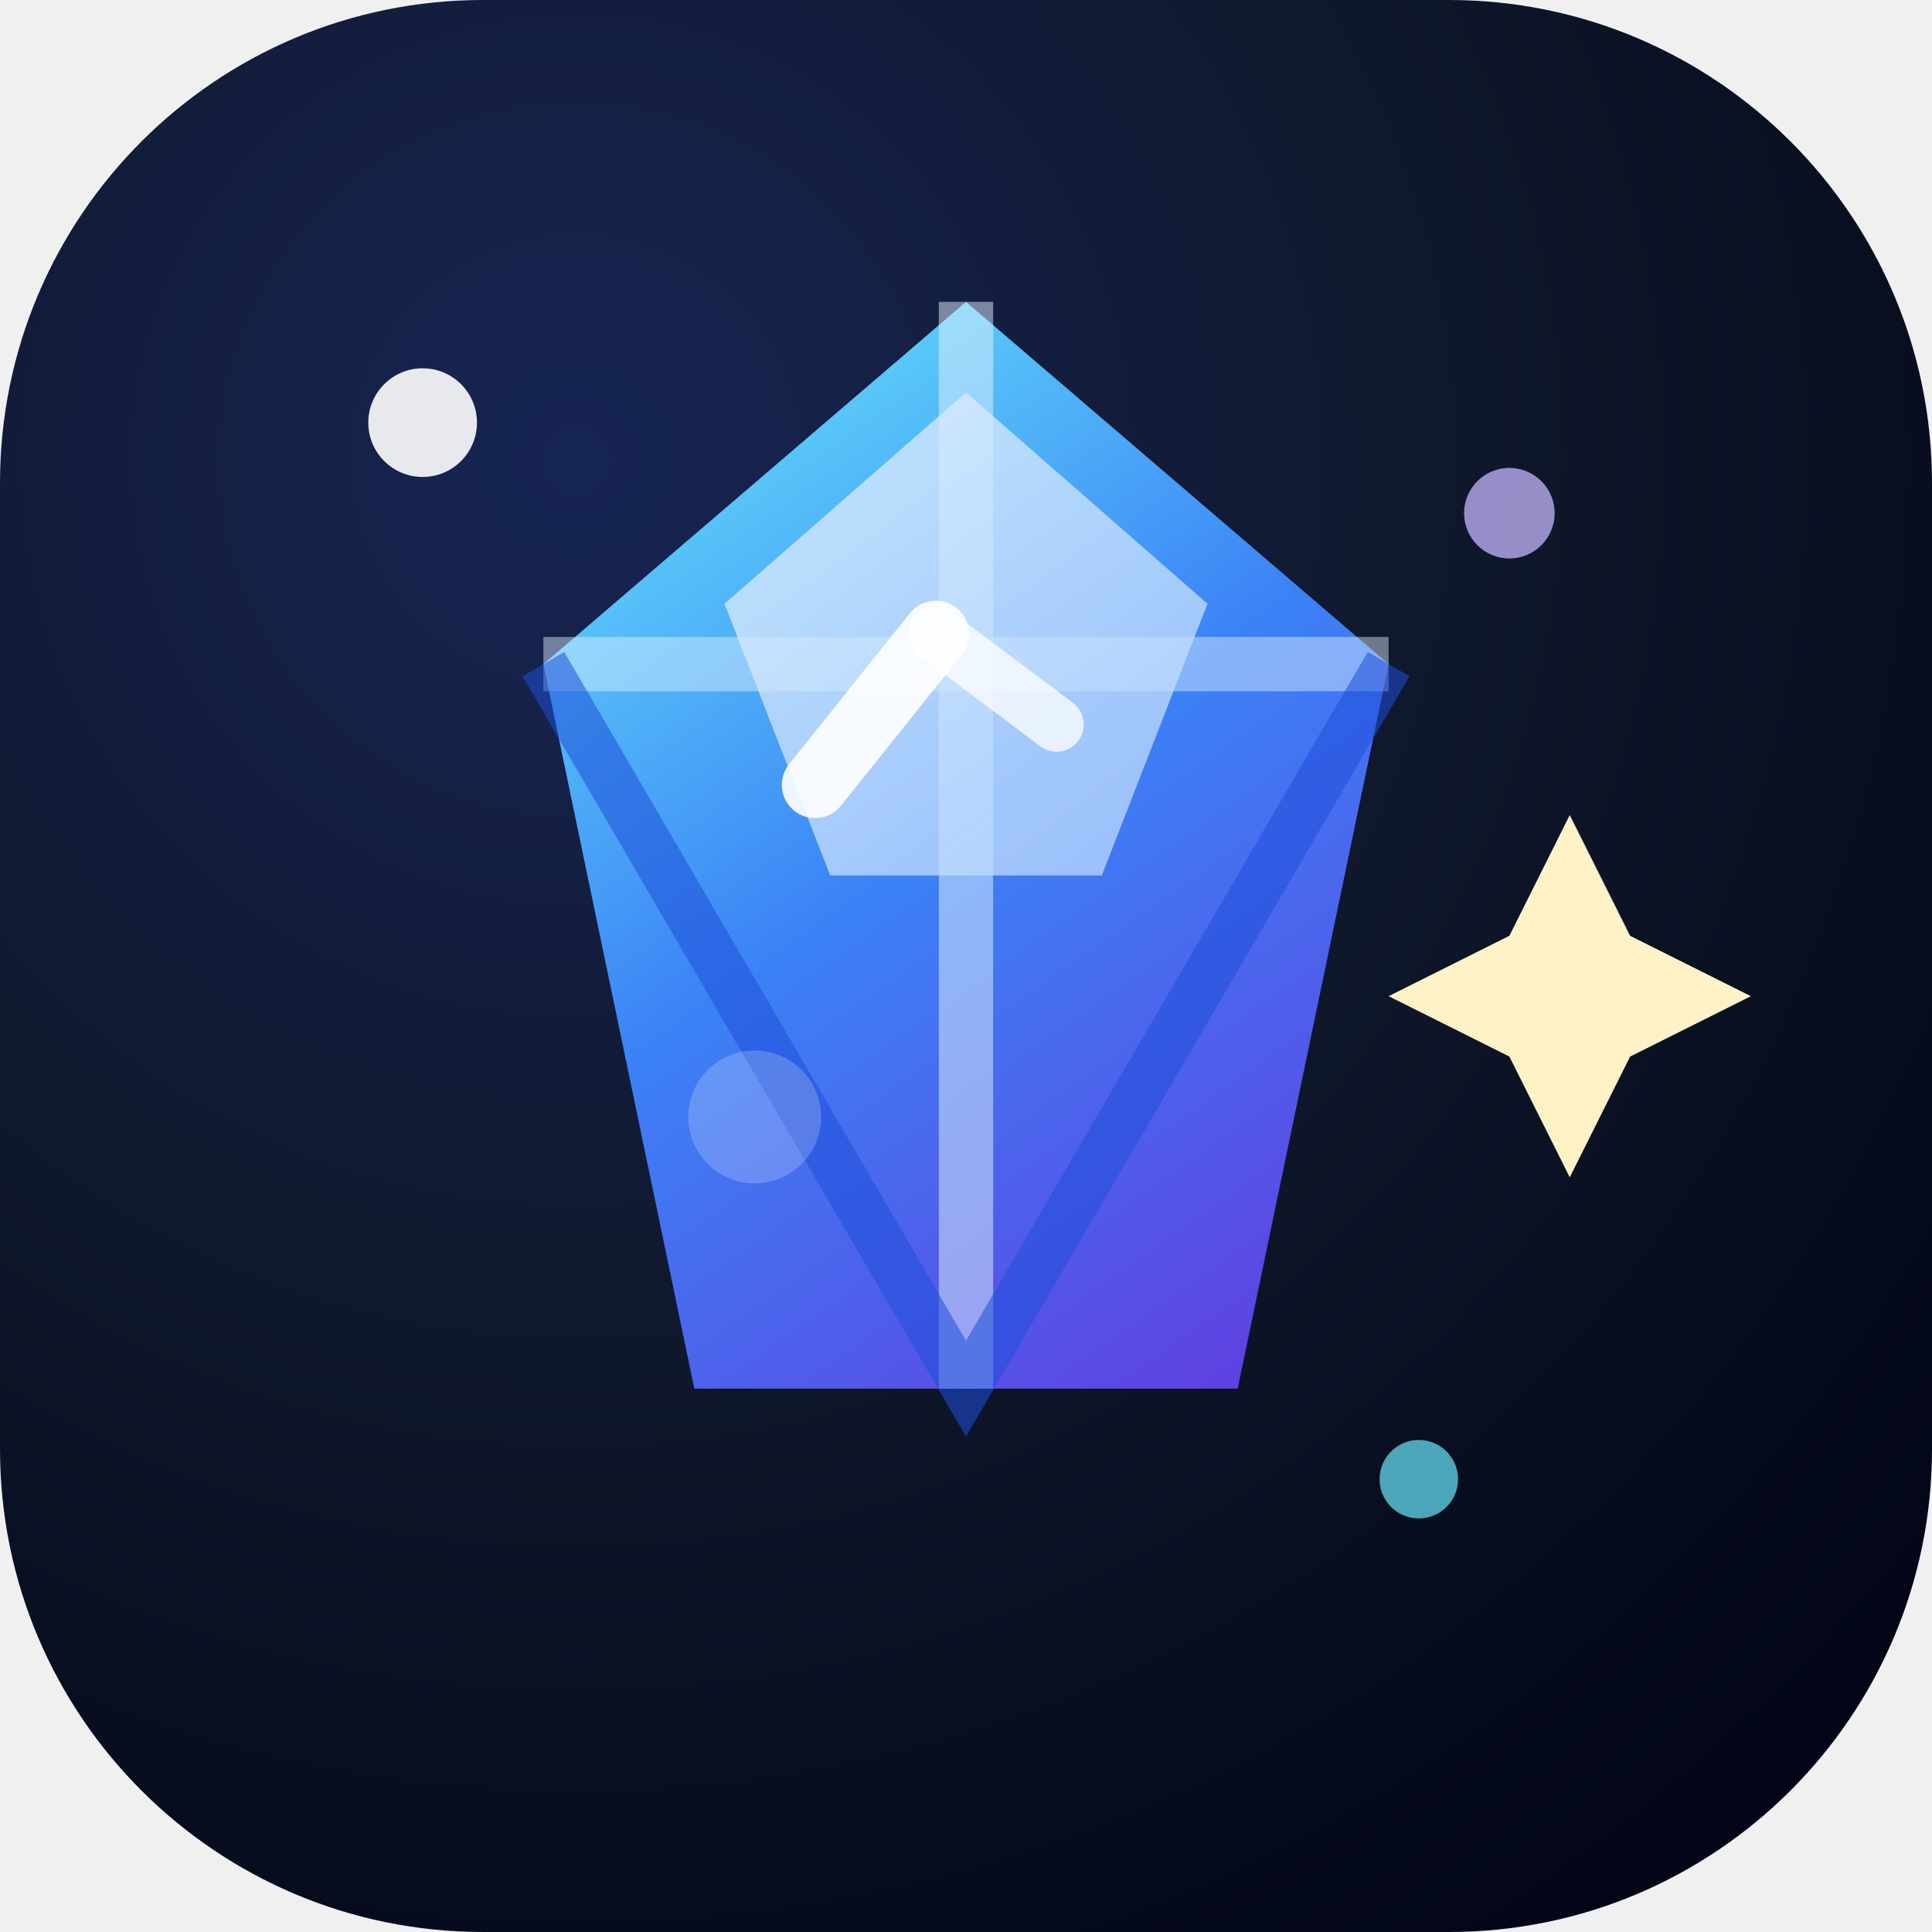
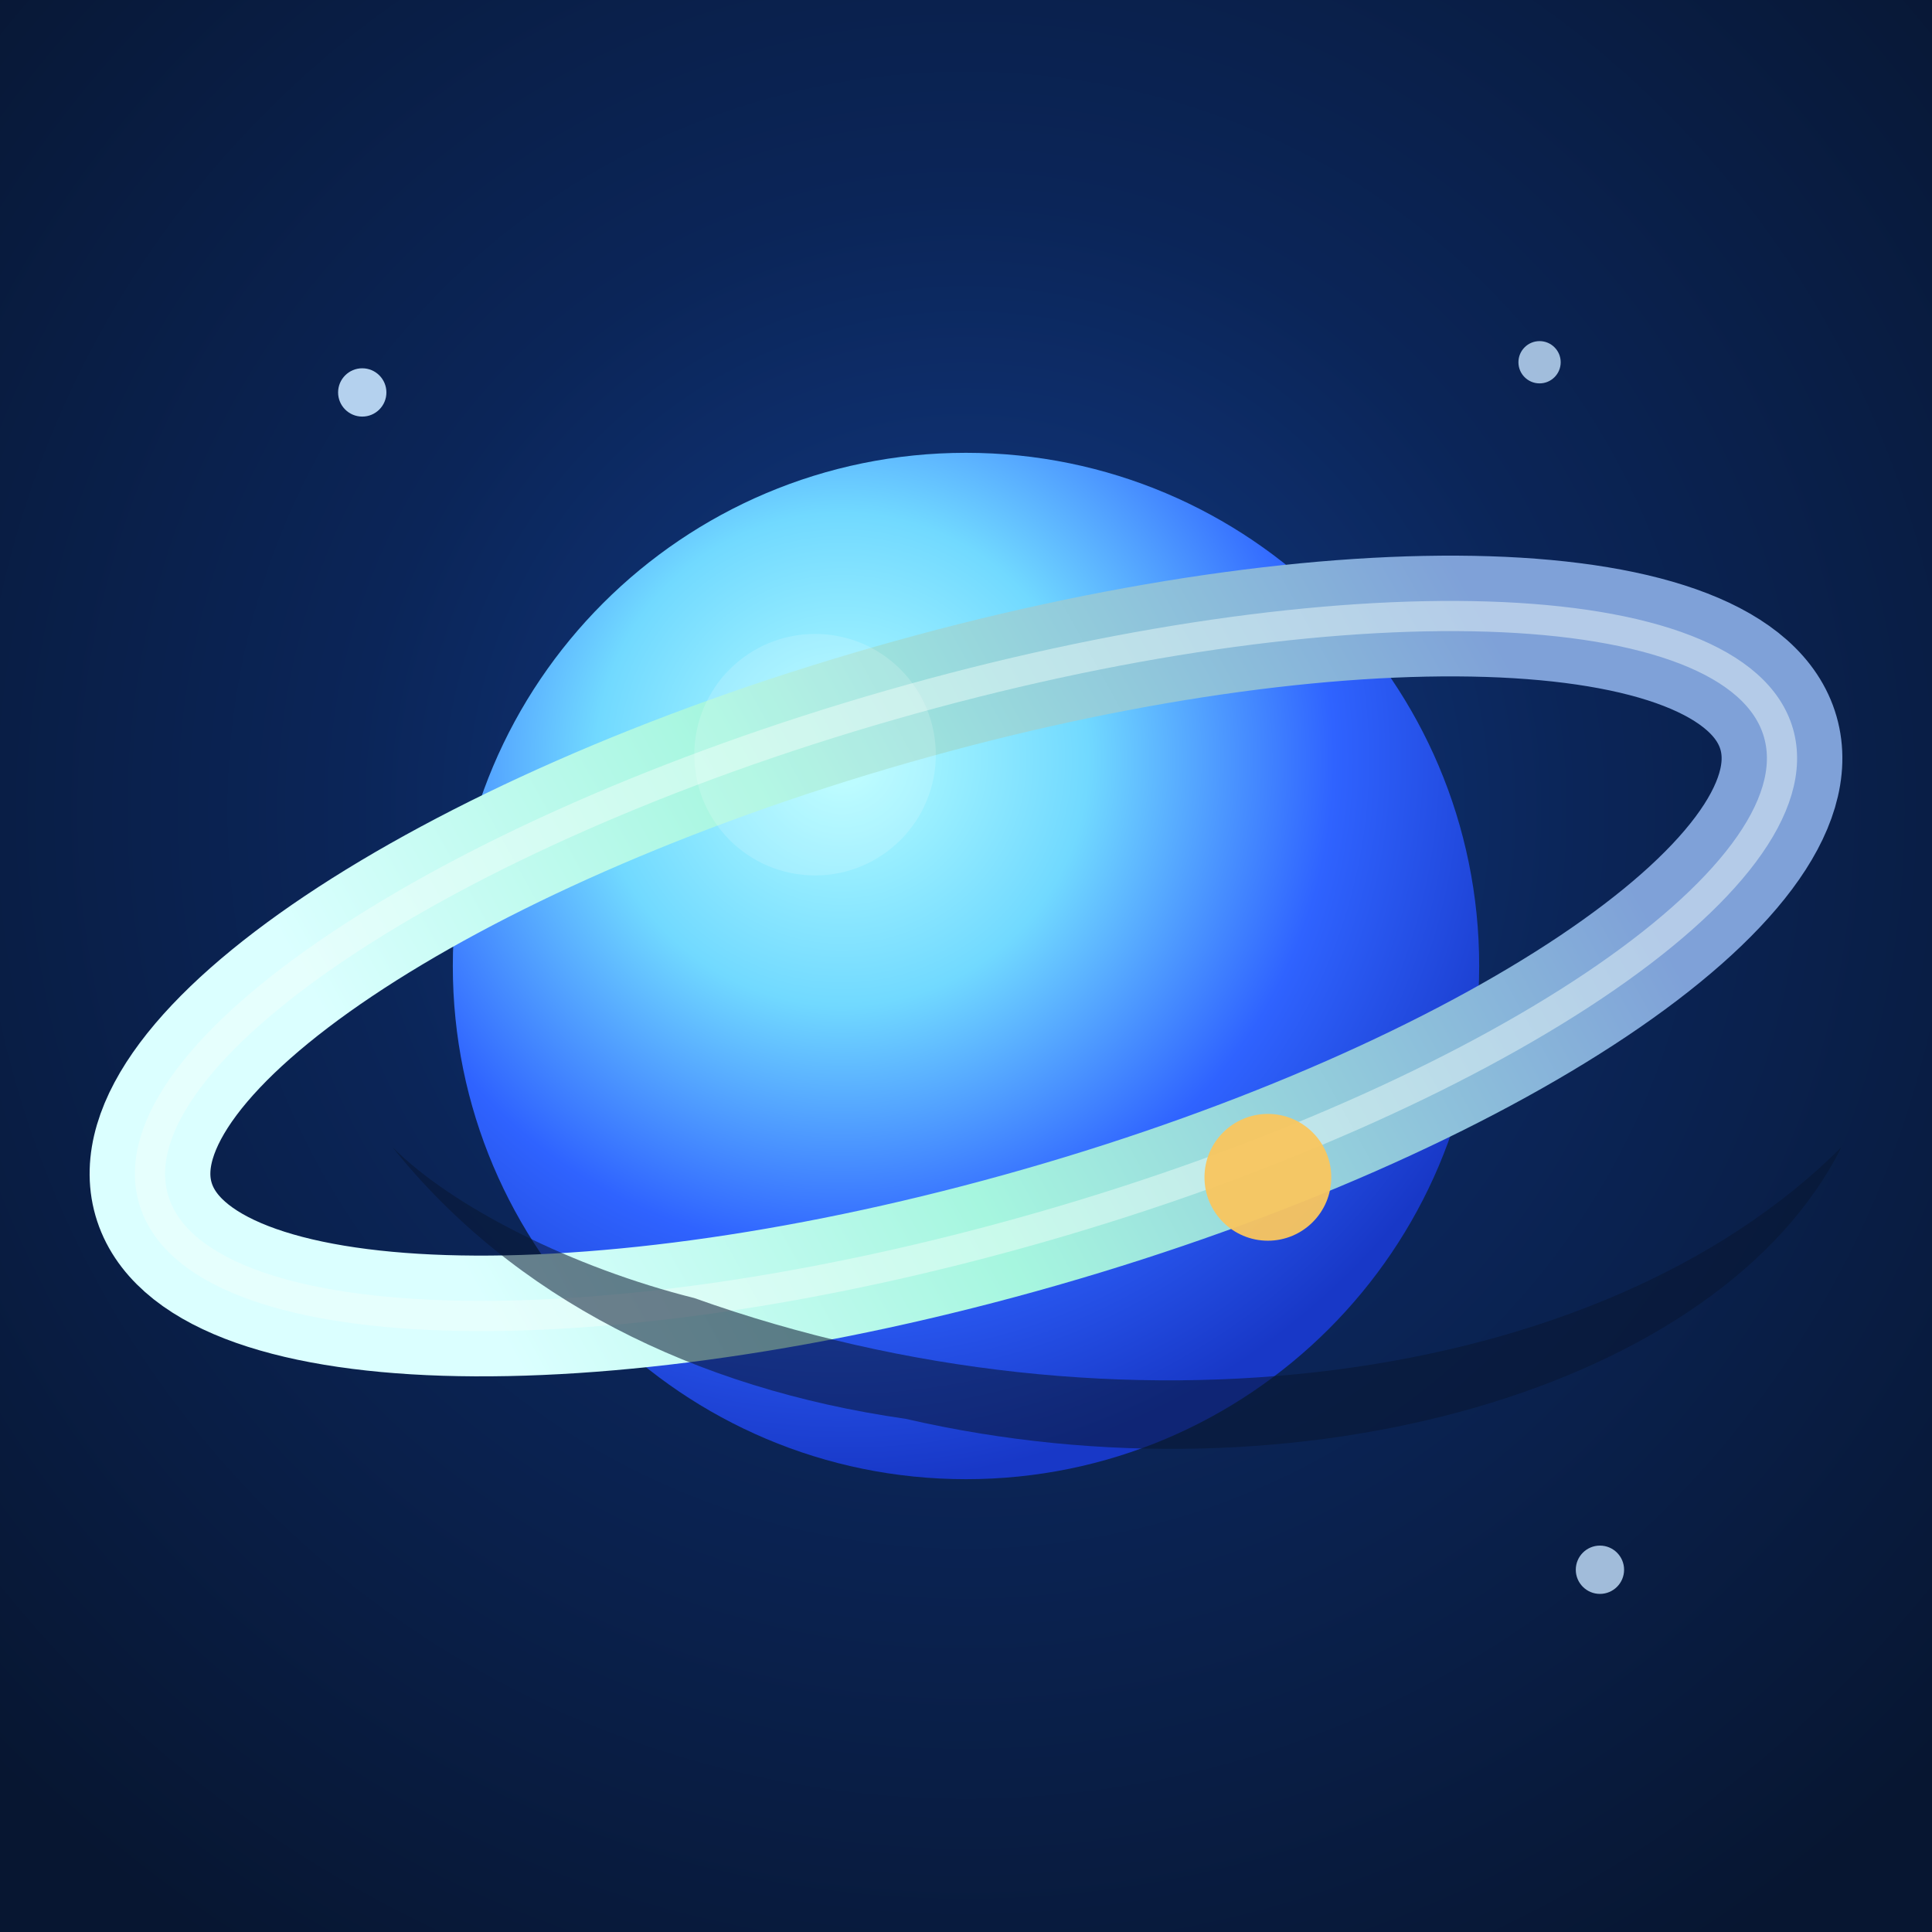
<svg xmlns="http://www.w3.org/2000/svg" viewBox="0 0 64 64">
  <defs>
-     <radialGradient id="bg" cx="30%" cy="24%" r="90%">
-       <stop offset="0%" stop-color="#172554" />
-       <stop offset="52%" stop-color="#0f172a" />
-       <stop offset="100%" stop-color="#020617" />
+     <radialGradient id="bg" cx="50%" cy="42%" r="70%">
+       <stop offset="0%" stop-color="#123d8b" />
+       <stop offset="45%" stop-color="#0b2558" />
+       <stop offset="100%" stop-color="#071631" />
    </radialGradient>
-     <linearGradient id="gem" x1="18" y1="12" x2="46" y2="52" gradientUnits="userSpaceOnUse">
-       <stop offset="0%" stop-color="#67e8f9" />
-       <stop offset="42%" stop-color="#3b82f6" />
-       <stop offset="100%" stop-color="#6d28d9" />
-     </linearGradient>
-     <linearGradient id="gemDark" x1="24" y1="20" x2="44" y2="46" gradientUnits="userSpaceOnUse">
-       <stop offset="0%" stop-color="#dbeafe" />
-       <stop offset="100%" stop-color="#93c5fd" />
+     <radialGradient id="planet" cx="38%" cy="30%" r="70%">
+       <stop offset="0%" stop-color="#b7ffff" />
+       <stop offset="34%" stop-color="#71d9ff" />
+       <stop offset="68%" stop-color="#2f63ff" />
+       <stop offset="100%" stop-color="#1838c7" />
+     </radialGradient>
+     <linearGradient id="ring" x1="13" y1="36" x2="52" y2="27" gradientUnits="userSpaceOnUse">
+       <stop offset="0%" stop-color="#dbffff" />
+       <stop offset="40%" stop-color="#a6f6df" />
+       <stop offset="100%" stop-color="#7fa1d8" />
    </linearGradient>
  </defs>
-   <rect width="64" height="64" rx="16" fill="url(#bg)" />
-   <circle cx="14" cy="14" r="1.8" fill="#ffffff" opacity="0.9" />
-   <circle cx="50" cy="17" r="1.5" fill="#c4b5fd" opacity="0.75" />
-   <circle cx="47" cy="49" r="1.3" fill="#67e8f9" opacity="0.7" />
-   <path d="M32 10 L46 22 L41 46 L23 46 L18 22 Z" fill="url(#gem)" />
-   <path d="M32 10 L32 46" stroke="#e0f2fe" stroke-width="1.8" opacity="0.5" />
-   <path d="M18 22 L46 22" stroke="#e0f2fe" stroke-width="1.8" opacity="0.45" />
-   <path d="M18 22 L32 46 L46 22" fill="none" stroke="#1d4ed8" stroke-width="1.6" opacity="0.55" />
-   <path d="M24 20 L32 13 L40 20 L36.5 29 L27.5 29 Z" fill="url(#gemDark)" opacity="0.75" />
-   <path d="M27 26 L31 21" stroke="#ffffff" stroke-width="2.2" stroke-linecap="round" opacity="0.9" />
-   <path d="M31 21 L35 24" stroke="#ffffff" stroke-width="1.8" stroke-linecap="round" opacity="0.75" />
-   <path d="M52 27 L54 31 L58 33 L54 35 L52 39 L50 35 L46 33 L50 31 Z" fill="#fef3c7" />
-   <circle cx="25" cy="37" r="2.2" fill="#ffffff" opacity="0.2" />
+   <rect width="64" height="64" fill="#081a3c" />
+   <rect width="64" height="64" fill="url(#bg)" />
+   <circle cx="32" cy="32" r="17" fill="url(#planet)" />
+   <ellipse cx="32" cy="32" rx="28" ry="9" transform="rotate(-16 32 32)" fill="none" stroke="url(#ring)" stroke-width="4" />
+   <ellipse cx="32" cy="32" rx="28" ry="9" transform="rotate(-16 32 32)" fill="none" stroke="#f4fffb" stroke-width="1" opacity="0.45" />
+   <path d="M13 38c2 2 6 4 10 5 14 5 30 3 38-5-4 8-18 12-31 9-7-1-13-4-17-9z" fill="#071631" opacity="0.55" />
+   <circle cx="27" cy="25" r="4" fill="#ffffff" opacity="0.16" />
+   <circle cx="42" cy="39" r="2.1" fill="#f9c65f" opacity="0.95" />
+   <circle cx="12" cy="13" r="0.8" fill="#c7e4ff" opacity="0.9" />
+   <circle cx="51" cy="12" r="0.7" fill="#c7e4ff" opacity="0.8" />
+   <circle cx="53" cy="52" r="0.8" fill="#c7e4ff" opacity="0.8" />
</svg>
